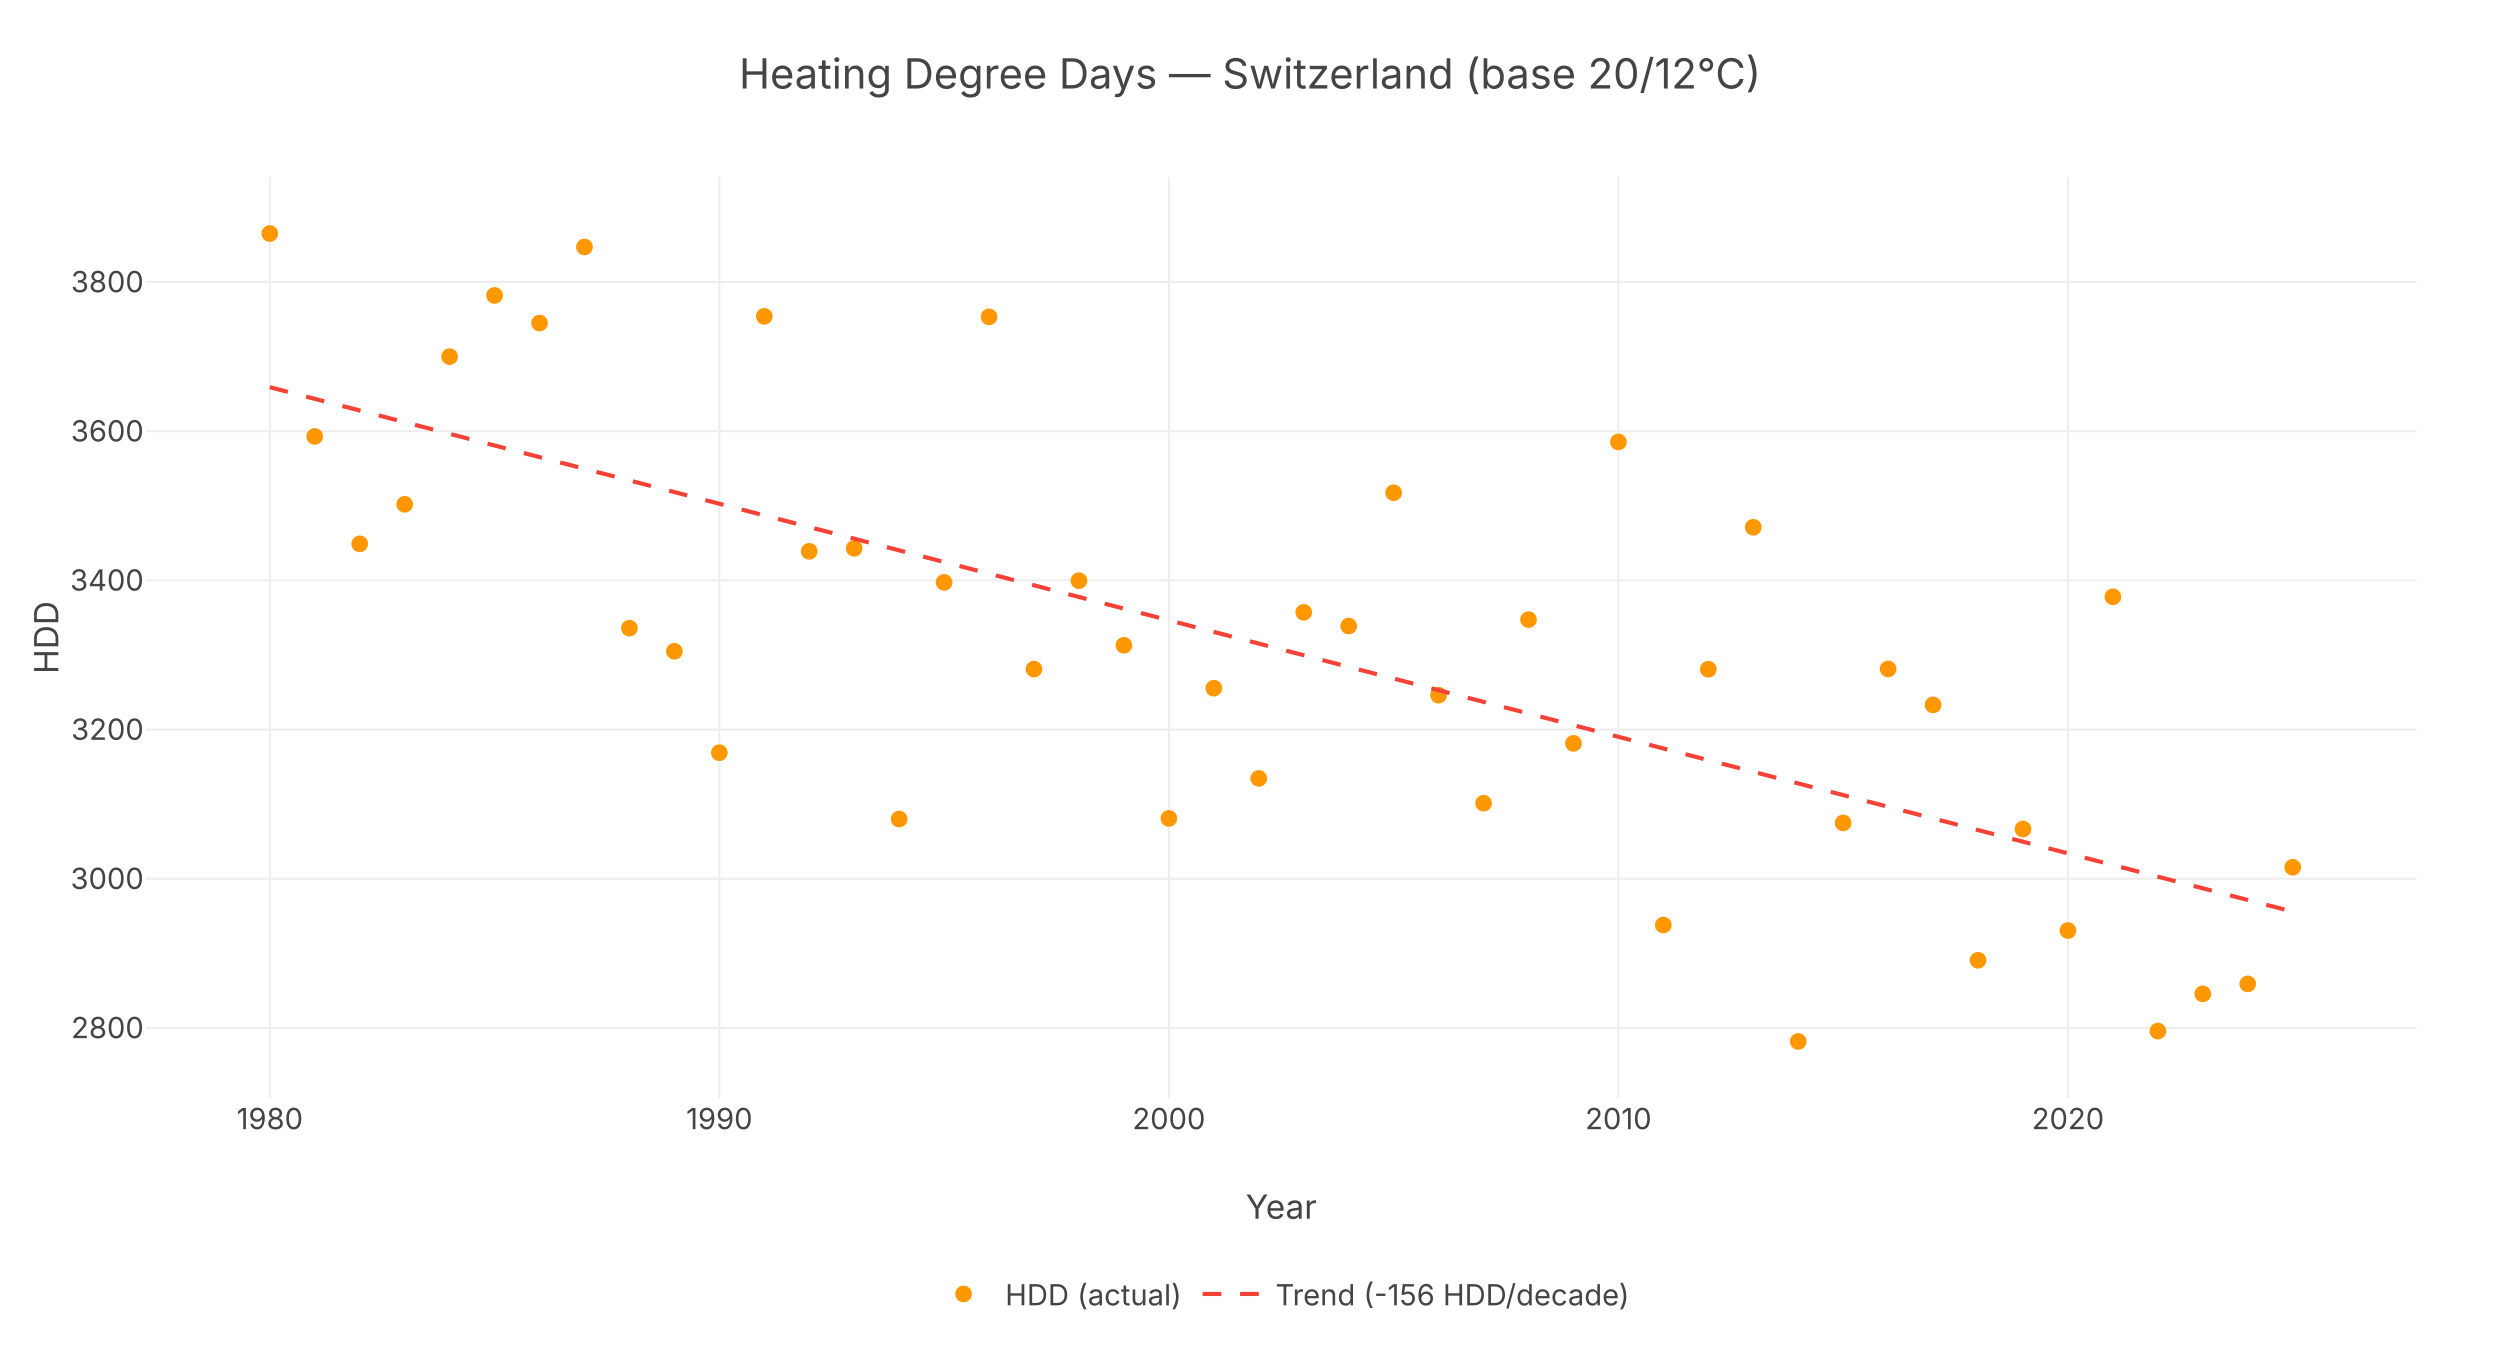
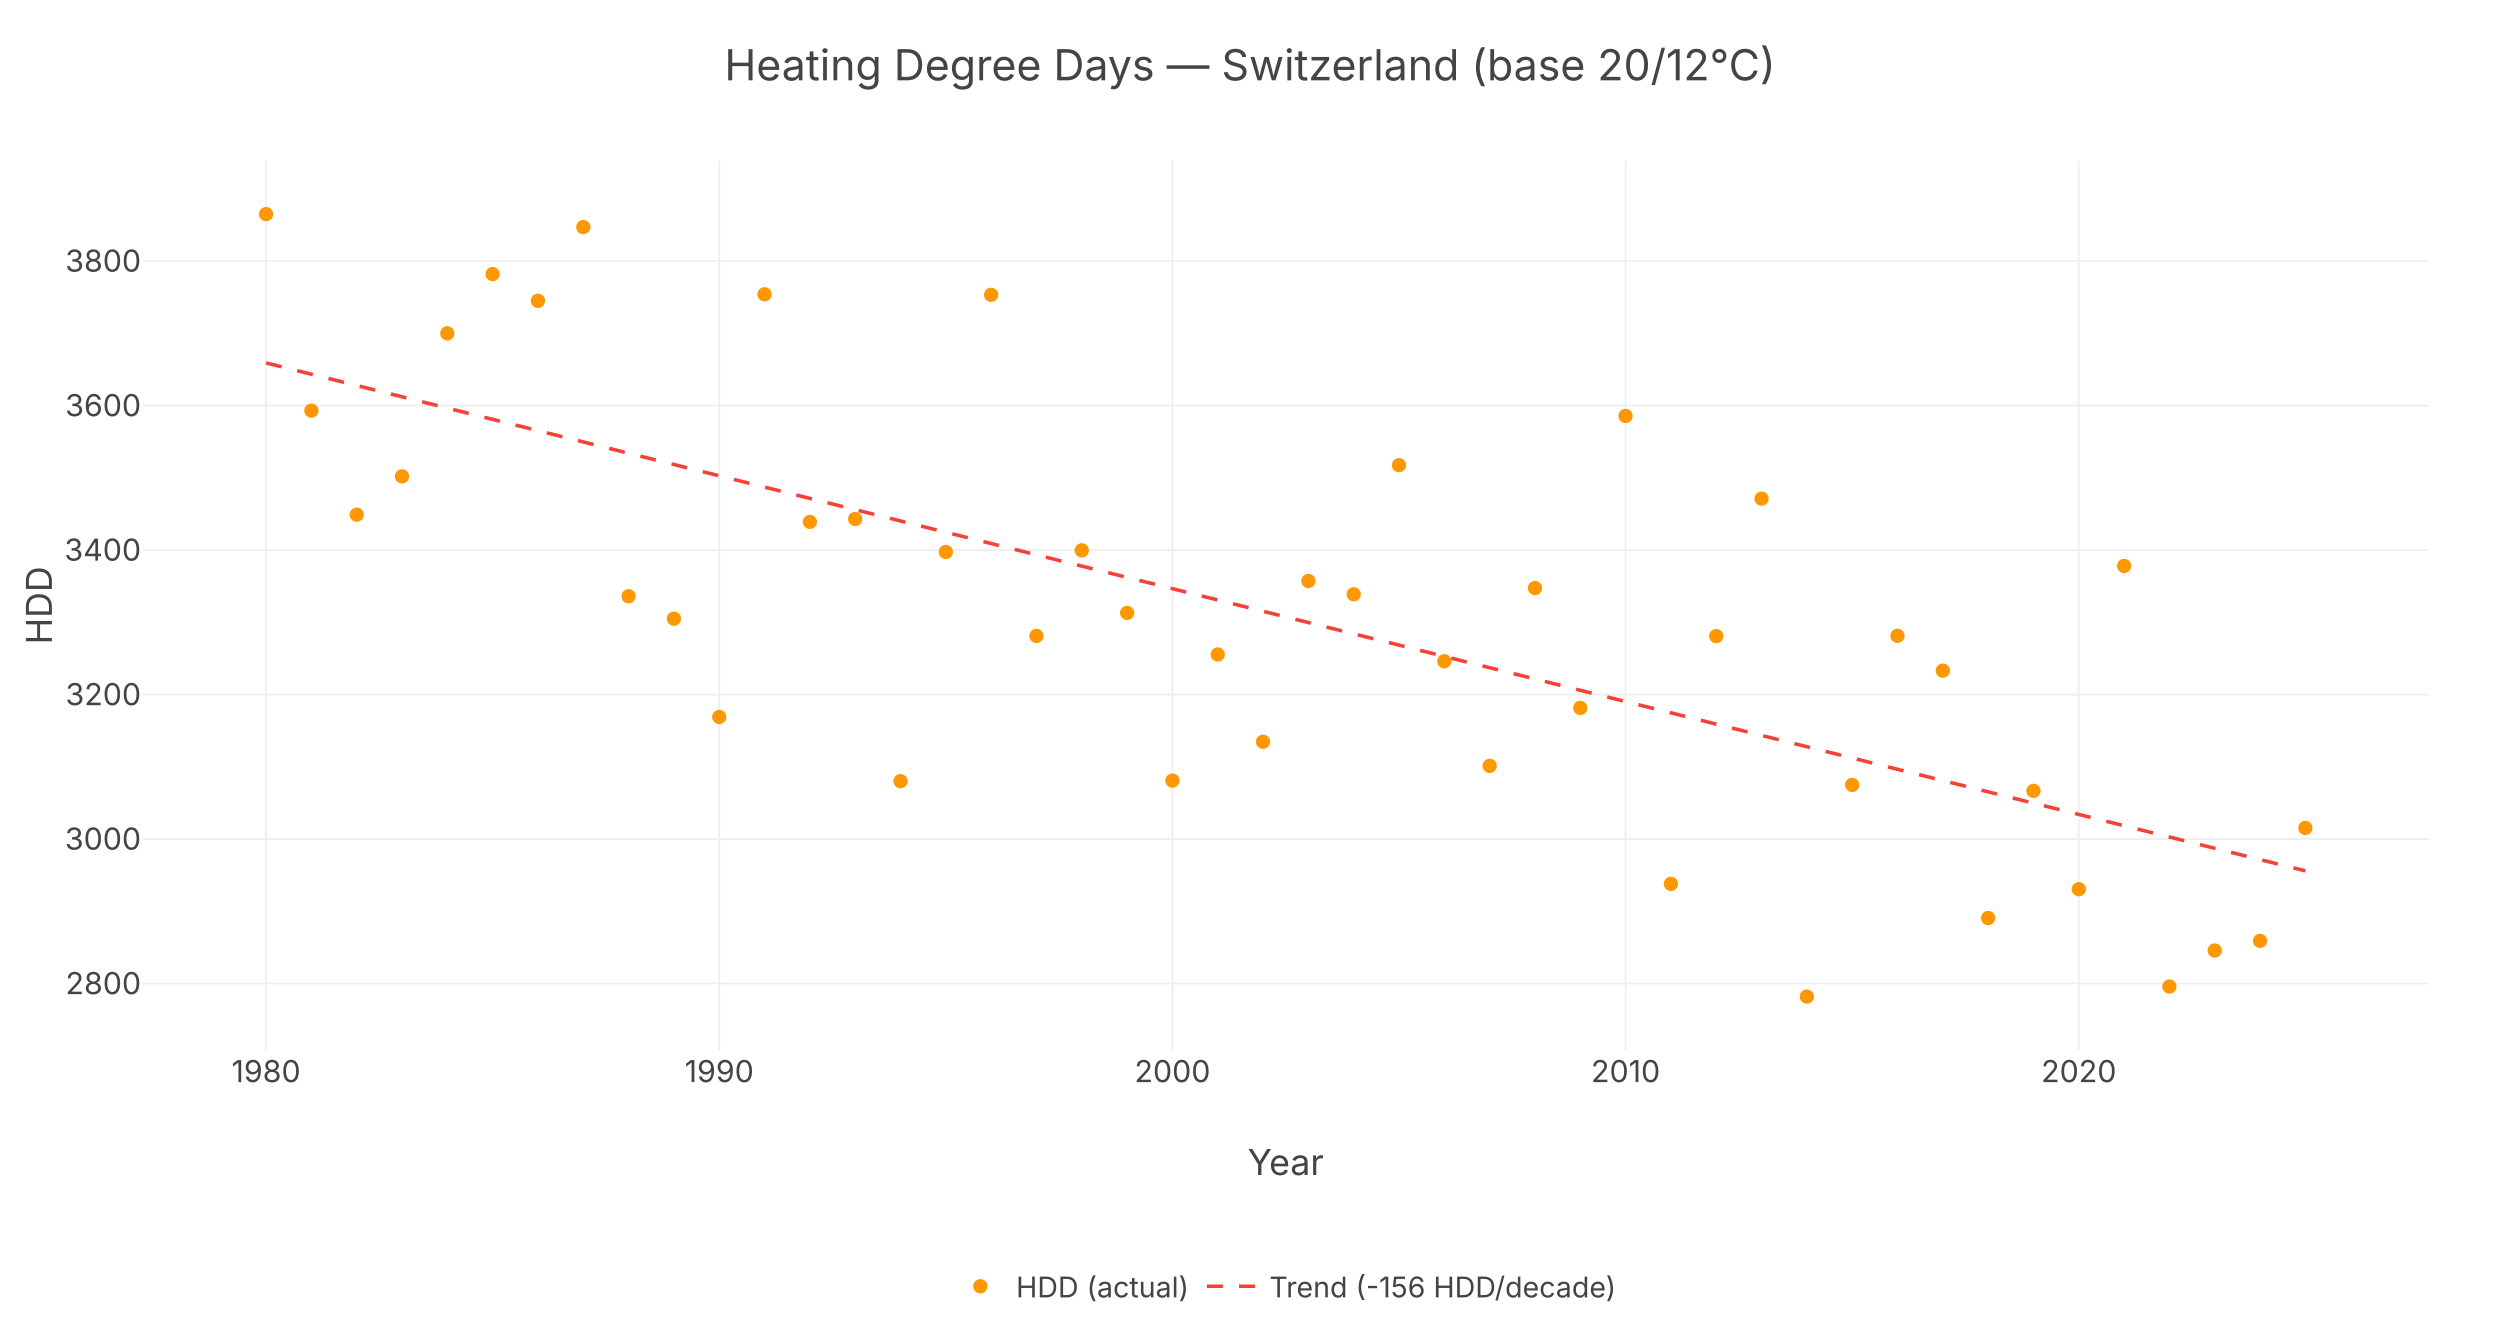
- <svg xmlns="http://www.w3.org/2000/svg" class="main-svg" width="1200" height="650" style="" viewBox="0 0 1200 650">
-   <rect x="0" y="0" width="1200" height="650" style="fill: rgb(255, 255, 255); fill-opacity: 1;" />
-   <defs id="defs-566c85">
+ <svg xmlns="http://www.w3.org/2000/svg" class="main-svg" width="1400" height="750" style="" viewBox="0 0 1400 750">
+   <rect x="0" y="0" width="1400" height="750" style="fill: rgb(255, 255, 255); fill-opacity: 1;" />
+   <defs id="defs-86d13c">
    <g class="clips">
-       <clipPath id="clip566c85xyplot" class="plotclip">
-         <rect width="1090" height="442" />
-       </clipPath>
-       <clipPath class="axesclip" id="clip566c85x">
-         <rect x="70" y="0" width="1090" height="650" />
-       </clipPath>
-       <clipPath class="axesclip" id="clip566c85y">
-         <rect x="0" y="85" width="1200" height="442" />
-       </clipPath>
-       <clipPath class="axesclip" id="clip566c85xy">
-         <rect x="70" y="85" width="1090" height="442" />
+       <clipPath id="clip86d13cxyplot" class="plotclip">
+         <rect width="1280" height="498" />
+       </clipPath>
+       <clipPath class="axesclip" id="clip86d13cx">
+         <rect x="80" y="0" width="1280" height="750" />
+       </clipPath>
+       <clipPath class="axesclip" id="clip86d13cy">
+         <rect x="0" y="90" width="1400" height="498" />
+       </clipPath>
+       <clipPath class="axesclip" id="clip86d13cxy">
+         <rect x="80" y="90" width="1280" height="498" />
      </clipPath>
    </g>
    <g class="gradients" />
    <g class="patterns" />
  </defs>
  <g class="bglayer" />
  <g class="layer-below">
    <g class="imagelayer" />
    <g class="shapelayer" />
  </g>
  <g class="cartesianlayer">
    <g class="subplot xy">
      <g class="layer-subplot">
        <g class="shapelayer" />
        <g class="imagelayer" />
      </g>
      <g class="minor-gridlayer">
        <g class="x" />
        <g class="y" />
      </g>
      <g class="gridlayer">
        <g class="x">
-           <path class="xgrid crisp" transform="translate(129.5,0)" d="M0,85v442" style="stroke: rgb(238, 238, 238); stroke-opacity: 1; stroke-width: 1px;" />
-           <path class="xgrid crisp" transform="translate(345.28,0)" d="M0,85v442" style="stroke: rgb(238, 238, 238); stroke-opacity: 1; stroke-width: 1px;" />
-           <path class="xgrid crisp" transform="translate(561.06,0)" d="M0,85v442" style="stroke: rgb(238, 238, 238); stroke-opacity: 1; stroke-width: 1px;" />
-           <path class="xgrid crisp" transform="translate(776.83,0)" d="M0,85v442" style="stroke: rgb(238, 238, 238); stroke-opacity: 1; stroke-width: 1px;" />
-           <path class="xgrid crisp" transform="translate(992.61,0)" d="M0,85v442" style="stroke: rgb(238, 238, 238); stroke-opacity: 1; stroke-width: 1px;" />
+           <path class="xgrid crisp" transform="translate(149,0)" d="M0,90v498" style="stroke: rgb(238, 238, 238); stroke-opacity: 1; stroke-width: 1px;" />
+           <path class="xgrid crisp" transform="translate(402.78,0)" d="M0,90v498" style="stroke: rgb(238, 238, 238); stroke-opacity: 1; stroke-width: 1px;" />
+           <path class="xgrid crisp" transform="translate(656.56,0)" d="M0,90v498" style="stroke: rgb(238, 238, 238); stroke-opacity: 1; stroke-width: 1px;" />
+           <path class="xgrid crisp" transform="translate(910.33,0)" d="M0,90v498" style="stroke: rgb(238, 238, 238); stroke-opacity: 1; stroke-width: 1px;" />
+           <path class="xgrid crisp" transform="translate(1164.11,0)" d="M0,90v498" style="stroke: rgb(238, 238, 238); stroke-opacity: 1; stroke-width: 1px;" />
        </g>
        <g class="y">
-           <path class="ygrid crisp" transform="translate(0,493.42)" d="M70,0h1090" style="stroke: rgb(238, 238, 238); stroke-opacity: 1; stroke-width: 1px;" />
-           <path class="ygrid crisp" transform="translate(0,421.81)" d="M70,0h1090" style="stroke: rgb(238, 238, 238); stroke-opacity: 1; stroke-width: 1px;" />
-           <path class="ygrid crisp" transform="translate(0,350.2)" d="M70,0h1090" style="stroke: rgb(238, 238, 238); stroke-opacity: 1; stroke-width: 1px;" />
-           <path class="ygrid crisp" transform="translate(0,278.59)" d="M70,0h1090" style="stroke: rgb(238, 238, 238); stroke-opacity: 1; stroke-width: 1px;" />
-           <path class="ygrid crisp" transform="translate(0,206.98)" d="M70,0h1090" style="stroke: rgb(238, 238, 238); stroke-opacity: 1; stroke-width: 1px;" />
-           <path class="ygrid crisp" transform="translate(0,135.37)" d="M70,0h1090" style="stroke: rgb(238, 238, 238); stroke-opacity: 1; stroke-width: 1px;" />
+           <path class="ygrid crisp" transform="translate(0,550.78)" d="M80,0h1280" style="stroke: rgb(238, 238, 238); stroke-opacity: 1; stroke-width: 1px;" />
+           <path class="ygrid crisp" transform="translate(0,469.86)" d="M80,0h1280" style="stroke: rgb(238, 238, 238); stroke-opacity: 1; stroke-width: 1px;" />
+           <path class="ygrid crisp" transform="translate(0,388.95)" d="M80,0h1280" style="stroke: rgb(238, 238, 238); stroke-opacity: 1; stroke-width: 1px;" />
+           <path class="ygrid crisp" transform="translate(0,308.03)" d="M80,0h1280" style="stroke: rgb(238, 238, 238); stroke-opacity: 1; stroke-width: 1px;" />
+           <path class="ygrid crisp" transform="translate(0,227.11)" d="M80,0h1280" style="stroke: rgb(238, 238, 238); stroke-opacity: 1; stroke-width: 1px;" />
+           <path class="ygrid crisp" transform="translate(0,146.2)" d="M80,0h1280" style="stroke: rgb(238, 238, 238); stroke-opacity: 1; stroke-width: 1px;" />
        </g>
      </g>
      <g class="zerolinelayer" />
      <g class="layer-between">
        <g class="shapelayer" />
        <g class="imagelayer" />
      </g>
      <path class="xlines-below" />
      <path class="ylines-below" />
      <g class="overlines-below" />
      <g class="xaxislayer-below" />
      <g class="yaxislayer-below" />
      <g class="overaxes-below" />
      <g class="overplot">
-         <g class="xy" transform="translate(70,85)" clip-path="url(#clip566c85xyplot)">
+         <g class="xy" transform="translate(80,90)" clip-path="url(#clip86d13cxyplot)">
          <g class="scatterlayer mlayer">
-             <g class="trace scatter trace420b95" style="stroke-miterlimit: 2; opacity: 1;">
+             <g class="trace scatter traced35fb7" style="stroke-miterlimit: 2; opacity: 1;">
              <g class="fills" />
              <g class="errorbars" />
              <g class="lines" />
              <g class="points">
-                 <path class="point" transform="translate(59.5,27.1)" d="M4,0A4,4 0 1,1 0,-4A4,4 0 0,1 4,0Z" style="opacity: 1; stroke-width: 0px; fill: rgb(255, 152, 0); fill-opacity: 1;" />
-                 <path class="point" transform="translate(81.08,124.49)" d="M4,0A4,4 0 1,1 0,-4A4,4 0 0,1 4,0Z" style="opacity: 1; stroke-width: 0px; fill: rgb(255, 152, 0); fill-opacity: 1;" />
-                 <path class="point" transform="translate(102.66,176.05)" d="M4,0A4,4 0 1,1 0,-4A4,4 0 0,1 4,0Z" style="opacity: 1; stroke-width: 0px; fill: rgb(255, 152, 0); fill-opacity: 1;" />
-                 <path class="point" transform="translate(124.23,157.07)" d="M4,0A4,4 0 1,1 0,-4A4,4 0 0,1 4,0Z" style="opacity: 1; stroke-width: 0px; fill: rgb(255, 152, 0); fill-opacity: 1;" />
-                 <path class="point" transform="translate(145.81,86.18)" d="M4,0A4,4 0 1,1 0,-4A4,4 0 0,1 4,0Z" style="opacity: 1; stroke-width: 0px; fill: rgb(255, 152, 0); fill-opacity: 1;" />
-                 <path class="point" transform="translate(167.39,56.82)" d="M4,0A4,4 0 1,1 0,-4A4,4 0 0,1 4,0Z" style="opacity: 1; stroke-width: 0px; fill: rgb(255, 152, 0); fill-opacity: 1;" />
-                 <path class="point" transform="translate(188.97,70.07)" d="M4,0A4,4 0 1,1 0,-4A4,4 0 0,1 4,0Z" style="opacity: 1; stroke-width: 0px; fill: rgb(255, 152, 0); fill-opacity: 1;" />
-                 <path class="point" transform="translate(210.54,33.54)" d="M4,0A4,4 0 1,1 0,-4A4,4 0 0,1 4,0Z" style="opacity: 1; stroke-width: 0px; fill: rgb(255, 152, 0); fill-opacity: 1;" />
-                 <path class="point" transform="translate(232.12,216.51)" d="M4,0A4,4 0 1,1 0,-4A4,4 0 0,1 4,0Z" style="opacity: 1; stroke-width: 0px; fill: rgb(255, 152, 0); fill-opacity: 1;" />
-                 <path class="point" transform="translate(253.7,227.61)" d="M4,0A4,4 0 1,1 0,-4A4,4 0 0,1 4,0Z" style="opacity: 1; stroke-width: 0px; fill: rgb(255, 152, 0); fill-opacity: 1;" />
-                 <path class="point" transform="translate(275.28,276.3)" d="M4,0A4,4 0 1,1 0,-4A4,4 0 0,1 4,0Z" style="opacity: 1; stroke-width: 0px; fill: rgb(255, 152, 0); fill-opacity: 1;" />
-                 <path class="point" transform="translate(296.86,66.84)" d="M4,0A4,4 0 1,1 0,-4A4,4 0 0,1 4,0Z" style="opacity: 1; stroke-width: 0px; fill: rgb(255, 152, 0); fill-opacity: 1;" />
-                 <path class="point" transform="translate(318.43,179.63)" d="M4,0A4,4 0 1,1 0,-4A4,4 0 0,1 4,0Z" style="opacity: 1; stroke-width: 0px; fill: rgb(255, 152, 0); fill-opacity: 1;" />
-                 <path class="point" transform="translate(340.01,178.2)" d="M4,0A4,4 0 1,1 0,-4A4,4 0 0,1 4,0Z" style="opacity: 1; stroke-width: 0px; fill: rgb(255, 152, 0); fill-opacity: 1;" />
-                 <path class="point" transform="translate(361.59,308.13)" d="M4,0A4,4 0 1,1 0,-4A4,4 0 0,1 4,0Z" style="opacity: 1; stroke-width: 0px; fill: rgb(255, 152, 0); fill-opacity: 1;" />
-                 <path class="point" transform="translate(383.17,194.56)" d="M4,0A4,4 0 1,1 0,-4A4,4 0 0,1 4,0Z" style="opacity: 1; stroke-width: 0px; fill: rgb(255, 152, 0); fill-opacity: 1;" />
-                 <path class="point" transform="translate(404.74,67.09)" d="M4,0A4,4 0 1,1 0,-4A4,4 0 0,1 4,0Z" style="opacity: 1; stroke-width: 0px; fill: rgb(255, 152, 0); fill-opacity: 1;" />
-                 <path class="point" transform="translate(426.32,236.16)" d="M4,0A4,4 0 1,1 0,-4A4,4 0 0,1 4,0Z" style="opacity: 1; stroke-width: 0px; fill: rgb(255, 152, 0); fill-opacity: 1;" />
-                 <path class="point" transform="translate(447.9,193.73)" d="M4,0A4,4 0 1,1 0,-4A4,4 0 0,1 4,0Z" style="opacity: 1; stroke-width: 0px; fill: rgb(255, 152, 0); fill-opacity: 1;" />
-                 <path class="point" transform="translate(469.48,224.74)" d="M4,0A4,4 0 1,1 0,-4A4,4 0 0,1 4,0Z" style="opacity: 1; stroke-width: 0px; fill: rgb(255, 152, 0); fill-opacity: 1;" />
-                 <path class="point" transform="translate(491.06,307.84)" d="M4,0A4,4 0 1,1 0,-4A4,4 0 0,1 4,0Z" style="opacity: 1; stroke-width: 0px; fill: rgb(255, 152, 0); fill-opacity: 1;" />
-                 <path class="point" transform="translate(512.63,245.33)" d="M4,0A4,4 0 1,1 0,-4A4,4 0 0,1 4,0Z" style="opacity: 1; stroke-width: 0px; fill: rgb(255, 152, 0); fill-opacity: 1;" />
-                 <path class="point" transform="translate(534.21,288.62)" d="M4,0A4,4 0 1,1 0,-4A4,4 0 0,1 4,0Z" style="opacity: 1; stroke-width: 0px; fill: rgb(255, 152, 0); fill-opacity: 1;" />
-                 <path class="point" transform="translate(555.79,208.92)" d="M4,0A4,4 0 1,1 0,-4A4,4 0 0,1 4,0Z" style="opacity: 1; stroke-width: 0px; fill: rgb(255, 152, 0); fill-opacity: 1;" />
-                 <path class="point" transform="translate(577.37,215.5)" d="M4,0A4,4 0 1,1 0,-4A4,4 0 0,1 4,0Z" style="opacity: 1; stroke-width: 0px; fill: rgb(255, 152, 0); fill-opacity: 1;" />
-                 <path class="point" transform="translate(598.94,151.52)" d="M4,0A4,4 0 1,1 0,-4A4,4 0 0,1 4,0Z" style="opacity: 1; stroke-width: 0px; fill: rgb(255, 152, 0); fill-opacity: 1;" />
-                 <path class="point" transform="translate(620.52,248.69)" d="M4,0A4,4 0 1,1 0,-4A4,4 0 0,1 4,0Z" style="opacity: 1; stroke-width: 0px; fill: rgb(255, 152, 0); fill-opacity: 1;" />
-                 <path class="point" transform="translate(642.1,300.54)" d="M4,0A4,4 0 1,1 0,-4A4,4 0 0,1 4,0Z" style="opacity: 1; stroke-width: 0px; fill: rgb(255, 152, 0); fill-opacity: 1;" />
-                 <path class="point" transform="translate(663.68,212.42)" d="M4,0A4,4 0 1,1 0,-4A4,4 0 0,1 4,0Z" style="opacity: 1; stroke-width: 0px; fill: rgb(255, 152, 0); fill-opacity: 1;" />
-                 <path class="point" transform="translate(685.26,271.82)" d="M4,0A4,4 0 1,1 0,-4A4,4 0 0,1 4,0Z" style="opacity: 1; stroke-width: 0px; fill: rgb(255, 152, 0); fill-opacity: 1;" />
-                 <path class="point" transform="translate(706.83,127.14)" d="M4,0A4,4 0 1,1 0,-4A4,4 0 0,1 4,0Z" style="opacity: 1; stroke-width: 0px; fill: rgb(255, 152, 0); fill-opacity: 1;" />
-                 <path class="point" transform="translate(728.41,359.01)" d="M4,0A4,4 0 1,1 0,-4A4,4 0 0,1 4,0Z" style="opacity: 1; stroke-width: 0px; fill: rgb(255, 152, 0); fill-opacity: 1;" />
-                 <path class="point" transform="translate(749.99,236.23)" d="M4,0A4,4 0 1,1 0,-4A4,4 0 0,1 4,0Z" style="opacity: 1; stroke-width: 0px; fill: rgb(255, 152, 0); fill-opacity: 1;" />
-                 <path class="point" transform="translate(771.57,168.1)" d="M4,0A4,4 0 1,1 0,-4A4,4 0 0,1 4,0Z" style="opacity: 1; stroke-width: 0px; fill: rgb(255, 152, 0); fill-opacity: 1;" />
-                 <path class="point" transform="translate(793.14,414.9)" d="M4,0A4,4 0 1,1 0,-4A4,4 0 0,1 4,0Z" style="opacity: 1; stroke-width: 0px; fill: rgb(255, 152, 0); fill-opacity: 1;" />
-                 <path class="point" transform="translate(814.72,309.99)" d="M4,0A4,4 0 1,1 0,-4A4,4 0 0,1 4,0Z" style="opacity: 1; stroke-width: 0px; fill: rgb(255, 152, 0); fill-opacity: 1;" />
-                 <path class="point" transform="translate(836.3,236.09)" d="M4,0A4,4 0 1,1 0,-4A4,4 0 0,1 4,0Z" style="opacity: 1; stroke-width: 0px; fill: rgb(255, 152, 0); fill-opacity: 1;" />
-                 <path class="point" transform="translate(857.88,253.35)" d="M4,0A4,4 0 1,1 0,-4A4,4 0 0,1 4,0Z" style="opacity: 1; stroke-width: 0px; fill: rgb(255, 152, 0); fill-opacity: 1;" />
-                 <path class="point" transform="translate(879.46,375.94)" d="M4,0A4,4 0 1,1 0,-4A4,4 0 0,1 4,0Z" style="opacity: 1; stroke-width: 0px; fill: rgb(255, 152, 0); fill-opacity: 1;" />
-                 <path class="point" transform="translate(901.03,312.93)" d="M4,0A4,4 0 1,1 0,-4A4,4 0 0,1 4,0Z" style="opacity: 1; stroke-width: 0px; fill: rgb(255, 152, 0); fill-opacity: 1;" />
-                 <path class="point" transform="translate(922.61,361.66)" d="M4,0A4,4 0 1,1 0,-4A4,4 0 0,1 4,0Z" style="opacity: 1; stroke-width: 0px; fill: rgb(255, 152, 0); fill-opacity: 1;" />
-                 <path class="point" transform="translate(944.19,201.47)" d="M4,0A4,4 0 1,1 0,-4A4,4 0 0,1 4,0Z" style="opacity: 1; stroke-width: 0px; fill: rgb(255, 152, 0); fill-opacity: 1;" />
-                 <path class="point" transform="translate(965.77,409.92)" d="M4,0A4,4 0 1,1 0,-4A4,4 0 0,1 4,0Z" style="opacity: 1; stroke-width: 0px; fill: rgb(255, 152, 0); fill-opacity: 1;" />
-                 <path class="point" transform="translate(987.34,392.06)" d="M4,0A4,4 0 1,1 0,-4A4,4 0 0,1 4,0Z" style="opacity: 1; stroke-width: 0px; fill: rgb(255, 152, 0); fill-opacity: 1;" />
-                 <path class="point" transform="translate(1008.92,387.26)" d="M4,0A4,4 0 1,1 0,-4A4,4 0 0,1 4,0Z" style="opacity: 1; stroke-width: 0px; fill: rgb(255, 152, 0); fill-opacity: 1;" />
-                 <path class="point" transform="translate(1030.5,331.3)" d="M4,0A4,4 0 1,1 0,-4A4,4 0 0,1 4,0Z" style="opacity: 1; stroke-width: 0px; fill: rgb(255, 152, 0); fill-opacity: 1;" />
+                 <path class="point" transform="translate(69,29.9)" d="M4,0A4,4 0 1,1 0,-4A4,4 0 0,1 4,0Z" style="opacity: 1; stroke-width: 0px; fill: rgb(255, 152, 0); fill-opacity: 1;" />
+                 <path class="point" transform="translate(94.38,139.95)" d="M4,0A4,4 0 1,1 0,-4A4,4 0 0,1 4,0Z" style="opacity: 1; stroke-width: 0px; fill: rgb(255, 152, 0); fill-opacity: 1;" />
+                 <path class="point" transform="translate(119.76,198.21)" d="M4,0A4,4 0 1,1 0,-4A4,4 0 0,1 4,0Z" style="opacity: 1; stroke-width: 0px; fill: rgb(255, 152, 0); fill-opacity: 1;" />
+                 <path class="point" transform="translate(145.13,176.76)" d="M4,0A4,4 0 1,1 0,-4A4,4 0 0,1 4,0Z" style="opacity: 1; stroke-width: 0px; fill: rgb(255, 152, 0); fill-opacity: 1;" />
+                 <path class="point" transform="translate(170.51,96.66)" d="M4,0A4,4 0 1,1 0,-4A4,4 0 0,1 4,0Z" style="opacity: 1; stroke-width: 0px; fill: rgb(255, 152, 0); fill-opacity: 1;" />
+                 <path class="point" transform="translate(195.89,63.48)" d="M4,0A4,4 0 1,1 0,-4A4,4 0 0,1 4,0Z" style="opacity: 1; stroke-width: 0px; fill: rgb(255, 152, 0); fill-opacity: 1;" />
+                 <path class="point" transform="translate(221.27,78.45)" d="M4,0A4,4 0 1,1 0,-4A4,4 0 0,1 4,0Z" style="opacity: 1; stroke-width: 0px; fill: rgb(255, 152, 0); fill-opacity: 1;" />
+                 <path class="point" transform="translate(246.64,37.18)" d="M4,0A4,4 0 1,1 0,-4A4,4 0 0,1 4,0Z" style="opacity: 1; stroke-width: 0px; fill: rgb(255, 152, 0); fill-opacity: 1;" />
+                 <path class="point" transform="translate(272.02,243.92)" d="M4,0A4,4 0 1,1 0,-4A4,4 0 0,1 4,0Z" style="opacity: 1; stroke-width: 0px; fill: rgb(255, 152, 0); fill-opacity: 1;" />
+                 <path class="point" transform="translate(297.4,256.46)" d="M4,0A4,4 0 1,1 0,-4A4,4 0 0,1 4,0Z" style="opacity: 1; stroke-width: 0px; fill: rgb(255, 152, 0); fill-opacity: 1;" />
+                 <path class="point" transform="translate(322.78,311.49)" d="M4,0A4,4 0 1,1 0,-4A4,4 0 0,1 4,0Z" style="opacity: 1; stroke-width: 0px; fill: rgb(255, 152, 0); fill-opacity: 1;" />
+                 <path class="point" transform="translate(348.16,74.81)" d="M4,0A4,4 0 1,1 0,-4A4,4 0 0,1 4,0Z" style="opacity: 1; stroke-width: 0px; fill: rgb(255, 152, 0); fill-opacity: 1;" />
+                 <path class="point" transform="translate(373.53,202.25)" d="M4,0A4,4 0 1,1 0,-4A4,4 0 0,1 4,0Z" style="opacity: 1; stroke-width: 0px; fill: rgb(255, 152, 0); fill-opacity: 1;" />
+                 <path class="point" transform="translate(398.91,200.63)" d="M4,0A4,4 0 1,1 0,-4A4,4 0 0,1 4,0Z" style="opacity: 1; stroke-width: 0px; fill: rgb(255, 152, 0); fill-opacity: 1;" />
+                 <path class="point" transform="translate(424.29,347.45)" d="M4,0A4,4 0 1,1 0,-4A4,4 0 0,1 4,0Z" style="opacity: 1; stroke-width: 0px; fill: rgb(255, 152, 0); fill-opacity: 1;" />
+                 <path class="point" transform="translate(449.67,219.12)" d="M4,0A4,4 0 1,1 0,-4A4,4 0 0,1 4,0Z" style="opacity: 1; stroke-width: 0px; fill: rgb(255, 152, 0); fill-opacity: 1;" />
+                 <path class="point" transform="translate(475.04,75.09)" d="M4,0A4,4 0 1,1 0,-4A4,4 0 0,1 4,0Z" style="opacity: 1; stroke-width: 0px; fill: rgb(255, 152, 0); fill-opacity: 1;" />
+                 <path class="point" transform="translate(500.42,266.13)" d="M4,0A4,4 0 1,1 0,-4A4,4 0 0,1 4,0Z" style="opacity: 1; stroke-width: 0px; fill: rgb(255, 152, 0); fill-opacity: 1;" />
+                 <path class="point" transform="translate(525.8,218.19)" d="M4,0A4,4 0 1,1 0,-4A4,4 0 0,1 4,0Z" style="opacity: 1; stroke-width: 0px; fill: rgb(255, 152, 0); fill-opacity: 1;" />
+                 <path class="point" transform="translate(551.18,253.23)" d="M4,0A4,4 0 1,1 0,-4A4,4 0 0,1 4,0Z" style="opacity: 1; stroke-width: 0px; fill: rgb(255, 152, 0); fill-opacity: 1;" />
+                 <path class="point" transform="translate(576.56,347.13)" d="M4,0A4,4 0 1,1 0,-4A4,4 0 0,1 4,0Z" style="opacity: 1; stroke-width: 0px; fill: rgb(255, 152, 0); fill-opacity: 1;" />
+                 <path class="point" transform="translate(601.93,276.49)" d="M4,0A4,4 0 1,1 0,-4A4,4 0 0,1 4,0Z" style="opacity: 1; stroke-width: 0px; fill: rgb(255, 152, 0); fill-opacity: 1;" />
+                 <path class="point" transform="translate(627.31,325.4)" d="M4,0A4,4 0 1,1 0,-4A4,4 0 0,1 4,0Z" style="opacity: 1; stroke-width: 0px; fill: rgb(255, 152, 0); fill-opacity: 1;" />
+                 <path class="point" transform="translate(652.69,235.35)" d="M4,0A4,4 0 1,1 0,-4A4,4 0 0,1 4,0Z" style="opacity: 1; stroke-width: 0px; fill: rgb(255, 152, 0); fill-opacity: 1;" />
+                 <path class="point" transform="translate(678.07,242.79)" d="M4,0A4,4 0 1,1 0,-4A4,4 0 0,1 4,0Z" style="opacity: 1; stroke-width: 0px; fill: rgb(255, 152, 0); fill-opacity: 1;" />
+                 <path class="point" transform="translate(703.44,170.49)" d="M4,0A4,4 0 1,1 0,-4A4,4 0 0,1 4,0Z" style="opacity: 1; stroke-width: 0px; fill: rgb(255, 152, 0); fill-opacity: 1;" />
+                 <path class="point" transform="translate(728.82,280.29)" d="M4,0A4,4 0 1,1 0,-4A4,4 0 0,1 4,0Z" style="opacity: 1; stroke-width: 0px; fill: rgb(255, 152, 0); fill-opacity: 1;" />
+                 <path class="point" transform="translate(754.2,338.88)" d="M4,0A4,4 0 1,1 0,-4A4,4 0 0,1 4,0Z" style="opacity: 1; stroke-width: 0px; fill: rgb(255, 152, 0); fill-opacity: 1;" />
+                 <path class="point" transform="translate(779.58,239.31)" d="M4,0A4,4 0 1,1 0,-4A4,4 0 0,1 4,0Z" style="opacity: 1; stroke-width: 0px; fill: rgb(255, 152, 0); fill-opacity: 1;" />
+                 <path class="point" transform="translate(804.96,306.43)" d="M4,0A4,4 0 1,1 0,-4A4,4 0 0,1 4,0Z" style="opacity: 1; stroke-width: 0px; fill: rgb(255, 152, 0); fill-opacity: 1;" />
+                 <path class="point" transform="translate(830.33,142.94)" d="M4,0A4,4 0 1,1 0,-4A4,4 0 0,1 4,0Z" style="opacity: 1; stroke-width: 0px; fill: rgb(255, 152, 0); fill-opacity: 1;" />
+                 <path class="point" transform="translate(855.71,404.95)" d="M4,0A4,4 0 1,1 0,-4A4,4 0 0,1 4,0Z" style="opacity: 1; stroke-width: 0px; fill: rgb(255, 152, 0); fill-opacity: 1;" />
+                 <path class="point" transform="translate(881.09,266.21)" d="M4,0A4,4 0 1,1 0,-4A4,4 0 0,1 4,0Z" style="opacity: 1; stroke-width: 0px; fill: rgb(255, 152, 0); fill-opacity: 1;" />
+                 <path class="point" transform="translate(906.47,189.22)" d="M4,0A4,4 0 1,1 0,-4A4,4 0 0,1 4,0Z" style="opacity: 1; stroke-width: 0px; fill: rgb(255, 152, 0); fill-opacity: 1;" />
+                 <path class="point" transform="translate(931.84,468.1)" d="M4,0A4,4 0 1,1 0,-4A4,4 0 0,1 4,0Z" style="opacity: 1; stroke-width: 0px; fill: rgb(255, 152, 0); fill-opacity: 1;" />
+                 <path class="point" transform="translate(957.22,349.56)" d="M4,0A4,4 0 1,1 0,-4A4,4 0 0,1 4,0Z" style="opacity: 1; stroke-width: 0px; fill: rgb(255, 152, 0); fill-opacity: 1;" />
+                 <path class="point" transform="translate(982.6,266.05)" d="M4,0A4,4 0 1,1 0,-4A4,4 0 0,1 4,0Z" style="opacity: 1; stroke-width: 0px; fill: rgb(255, 152, 0); fill-opacity: 1;" />
+                 <path class="point" transform="translate(1007.98,285.55)" d="M4,0A4,4 0 1,1 0,-4A4,4 0 0,1 4,0Z" style="opacity: 1; stroke-width: 0px; fill: rgb(255, 152, 0); fill-opacity: 1;" />
+                 <path class="point" transform="translate(1033.36,424.08)" d="M4,0A4,4 0 1,1 0,-4A4,4 0 0,1 4,0Z" style="opacity: 1; stroke-width: 0px; fill: rgb(255, 152, 0); fill-opacity: 1;" />
+                 <path class="point" transform="translate(1058.73,352.88)" d="M4,0A4,4 0 1,1 0,-4A4,4 0 0,1 4,0Z" style="opacity: 1; stroke-width: 0px; fill: rgb(255, 152, 0); fill-opacity: 1;" />
+                 <path class="point" transform="translate(1084.11,407.94)" d="M4,0A4,4 0 1,1 0,-4A4,4 0 0,1 4,0Z" style="opacity: 1; stroke-width: 0px; fill: rgb(255, 152, 0); fill-opacity: 1;" />
+                 <path class="point" transform="translate(1109.49,226.93)" d="M4,0A4,4 0 1,1 0,-4A4,4 0 0,1 4,0Z" style="opacity: 1; stroke-width: 0px; fill: rgb(255, 152, 0); fill-opacity: 1;" />
+                 <path class="point" transform="translate(1134.87,462.48)" d="M4,0A4,4 0 1,1 0,-4A4,4 0 0,1 4,0Z" style="opacity: 1; stroke-width: 0px; fill: rgb(255, 152, 0); fill-opacity: 1;" />
+                 <path class="point" transform="translate(1160.24,442.29)" d="M4,0A4,4 0 1,1 0,-4A4,4 0 0,1 4,0Z" style="opacity: 1; stroke-width: 0px; fill: rgb(255, 152, 0); fill-opacity: 1;" />
+                 <path class="point" transform="translate(1185.62,436.87)" d="M4,0A4,4 0 1,1 0,-4A4,4 0 0,1 4,0Z" style="opacity: 1; stroke-width: 0px; fill: rgb(255, 152, 0); fill-opacity: 1;" />
+                 <path class="point" transform="translate(1211,373.63)" d="M4,0A4,4 0 1,1 0,-4A4,4 0 0,1 4,0Z" style="opacity: 1; stroke-width: 0px; fill: rgb(255, 152, 0); fill-opacity: 1;" />
              </g>
              <g class="text" />
            </g>
-             <g class="trace scatter traceaacf4d" style="stroke-miterlimit: 2; opacity: 1;">
+             <g class="trace scatter trace493b7d" style="stroke-miterlimit: 2; opacity: 1;">
              <g class="fills" />
              <g class="errorbars" />
              <g class="lines">
-                 <path class="js-line" d="M59.5,100.86L1030.5,352.59" style="vector-effect: none; fill: none; stroke: rgb(244, 67, 54); stroke-opacity: 1; stroke-dasharray: 9px, 9px; stroke-width: 2px; opacity: 1;" />
+                 <path class="js-line" d="M69,113.25L1211,397.69" style="vector-effect: none; fill: none; stroke: rgb(244, 67, 54); stroke-opacity: 1; stroke-dasharray: 9px, 9px; stroke-width: 2px; opacity: 1;" />
              </g>
              <g class="points" />
              <g class="text" />
            </g>
          </g>
        </g>
      </g>
      <g class="zerolinelayer-above" />
      <path class="xlines-above crisp" d="M0,0" style="fill: none;" />
      <path class="ylines-above crisp" d="M0,0" style="fill: none;" />
      <g class="overlines-above" />
      <g class="xaxislayer-above">
        <g class="xtick">
-           <text text-anchor="middle" x="0" y="542" transform="translate(129.5,0)" style="font-family: Inter, Helvetica, Arial, sans-serif; font-size: 14px; fill: rgb(68, 68, 68); fill-opacity: 1; white-space: pre;">1980</text>
-         </g>
-         <g class="xtick">
-           <text text-anchor="middle" x="0" y="542" style="font-family: Inter, Helvetica, Arial, sans-serif; font-size: 14px; fill: rgb(68, 68, 68); fill-opacity: 1; white-space: pre;" transform="translate(345.28,0)">1990</text>
-         </g>
-         <g class="xtick">
-           <text text-anchor="middle" x="0" y="542" style="font-family: Inter, Helvetica, Arial, sans-serif; font-size: 14px; fill: rgb(68, 68, 68); fill-opacity: 1; white-space: pre;" transform="translate(561.06,0)">2000</text>
-         </g>
-         <g class="xtick">
-           <text text-anchor="middle" x="0" y="542" style="font-family: Inter, Helvetica, Arial, sans-serif; font-size: 14px; fill: rgb(68, 68, 68); fill-opacity: 1; white-space: pre;" transform="translate(776.83,0)">2010</text>
-         </g>
-         <g class="xtick">
-           <text text-anchor="middle" x="0" y="542" style="font-family: Inter, Helvetica, Arial, sans-serif; font-size: 14px; fill: rgb(68, 68, 68); fill-opacity: 1; white-space: pre;" transform="translate(992.61,0)">2020</text>
+           <text text-anchor="middle" x="0" y="606" transform="translate(149,0)" style="font-family: Inter, Helvetica, Arial, sans-serif; font-size: 17px; fill: rgb(68, 68, 68); fill-opacity: 1; white-space: pre;">1980</text>
+         </g>
+         <g class="xtick">
+           <text text-anchor="middle" x="0" y="606" style="font-family: Inter, Helvetica, Arial, sans-serif; font-size: 17px; fill: rgb(68, 68, 68); fill-opacity: 1; white-space: pre;" transform="translate(402.78,0)">1990</text>
+         </g>
+         <g class="xtick">
+           <text text-anchor="middle" x="0" y="606" style="font-family: Inter, Helvetica, Arial, sans-serif; font-size: 17px; fill: rgb(68, 68, 68); fill-opacity: 1; white-space: pre;" transform="translate(656.56,0)">2000</text>
+         </g>
+         <g class="xtick">
+           <text text-anchor="middle" x="0" y="606" style="font-family: Inter, Helvetica, Arial, sans-serif; font-size: 17px; fill: rgb(68, 68, 68); fill-opacity: 1; white-space: pre;" transform="translate(910.33,0)">2010</text>
+         </g>
+         <g class="xtick">
+           <text text-anchor="middle" x="0" y="606" style="font-family: Inter, Helvetica, Arial, sans-serif; font-size: 17px; fill: rgb(68, 68, 68); fill-opacity: 1; white-space: pre;" transform="translate(1164.11,0)">2020</text>
        </g>
      </g>
      <g class="yaxislayer-above">
        <g class="ytick">
-           <text text-anchor="end" x="69" y="4.9" transform="translate(0,493.42)" style="font-family: Inter, Helvetica, Arial, sans-serif; font-size: 14px; fill: rgb(68, 68, 68); fill-opacity: 1; white-space: pre;">2800</text>
-         </g>
-         <g class="ytick">
-           <text text-anchor="end" x="69" y="4.9" style="font-family: Inter, Helvetica, Arial, sans-serif; font-size: 14px; fill: rgb(68, 68, 68); fill-opacity: 1; white-space: pre;" transform="translate(0,421.81)">3000</text>
-         </g>
-         <g class="ytick">
-           <text text-anchor="end" x="69" y="4.9" style="font-family: Inter, Helvetica, Arial, sans-serif; font-size: 14px; fill: rgb(68, 68, 68); fill-opacity: 1; white-space: pre;" transform="translate(0,350.2)">3200</text>
-         </g>
-         <g class="ytick">
-           <text text-anchor="end" x="69" y="4.9" style="font-family: Inter, Helvetica, Arial, sans-serif; font-size: 14px; fill: rgb(68, 68, 68); fill-opacity: 1; white-space: pre;" transform="translate(0,278.59)">3400</text>
-         </g>
-         <g class="ytick">
-           <text text-anchor="end" x="69" y="4.9" style="font-family: Inter, Helvetica, Arial, sans-serif; font-size: 14px; fill: rgb(68, 68, 68); fill-opacity: 1; white-space: pre;" transform="translate(0,206.98)">3600</text>
-         </g>
-         <g class="ytick">
-           <text text-anchor="end" x="69" y="4.9" style="font-family: Inter, Helvetica, Arial, sans-serif; font-size: 14px; fill: rgb(68, 68, 68); fill-opacity: 1; white-space: pre;" transform="translate(0,135.37)">3800</text>
+           <text text-anchor="end" x="79" y="5.95" transform="translate(0,550.78)" style="font-family: Inter, Helvetica, Arial, sans-serif; font-size: 17px; fill: rgb(68, 68, 68); fill-opacity: 1; white-space: pre;">2800</text>
+         </g>
+         <g class="ytick">
+           <text text-anchor="end" x="79" y="5.95" style="font-family: Inter, Helvetica, Arial, sans-serif; font-size: 17px; fill: rgb(68, 68, 68); fill-opacity: 1; white-space: pre;" transform="translate(0,469.86)">3000</text>
+         </g>
+         <g class="ytick">
+           <text text-anchor="end" x="79" y="5.95" style="font-family: Inter, Helvetica, Arial, sans-serif; font-size: 17px; fill: rgb(68, 68, 68); fill-opacity: 1; white-space: pre;" transform="translate(0,388.95)">3200</text>
+         </g>
+         <g class="ytick">
+           <text text-anchor="end" x="79" y="5.95" style="font-family: Inter, Helvetica, Arial, sans-serif; font-size: 17px; fill: rgb(68, 68, 68); fill-opacity: 1; white-space: pre;" transform="translate(0,308.03)">3400</text>
+         </g>
+         <g class="ytick">
+           <text text-anchor="end" x="79" y="5.95" style="font-family: Inter, Helvetica, Arial, sans-serif; font-size: 17px; fill: rgb(68, 68, 68); fill-opacity: 1; white-space: pre;" transform="translate(0,227.11)">3600</text>
+         </g>
+         <g class="ytick">
+           <text text-anchor="end" x="79" y="5.95" style="font-family: Inter, Helvetica, Arial, sans-serif; font-size: 17px; fill: rgb(68, 68, 68); fill-opacity: 1; white-space: pre;" transform="translate(0,146.2)">3800</text>
        </g>
      </g>
      <g class="overaxes-above" />
    </g>
  </g>
  <g class="polarlayer" />
  <g class="smithlayer" />
  <g class="ternarylayer" />
  <g class="geolayer" />
  <g class="funnelarealayer" />
  <g class="pielayer" />
  <g class="iciclelayer" />
  <g class="treemaplayer" />
  <g class="sunburstlayer" />
  <g class="glimages" />
-   <defs id="topdefs-566c85">
+   <defs id="topdefs-86d13c">
    <g class="clips" />
-     <clipPath id="legend566c85">
-       <rect width="345" height="32" x="0" y="0" />
+     <clipPath id="legend86d13c">
+       <rect width="382" height="34" x="0" y="0" />
    </clipPath>
  </defs>
  <g class="layer-above">
    <g class="imagelayer" />
    <g class="shapelayer" />
  </g>
  <g class="infolayer">
-     <g class="legend" pointer-events="all" transform="translate(442.5,605.5)">
-       <rect class="bg" shape-rendering="crispEdges" style="stroke: rgb(68, 68, 68); stroke-opacity: 1; fill: rgb(255, 255, 255); fill-opacity: 1; stroke-width: 0px;" width="345" height="32" x="0" y="0" />
-       <g class="scrollbox" transform="" clip-path="url(#legend566c85)">
+     <g class="legend" pointer-events="all" transform="translate(529,703.4)">
+       <rect class="bg" shape-rendering="crispEdges" style="stroke: rgb(68, 68, 68); stroke-opacity: 1; fill: rgb(255, 255, 255); fill-opacity: 1; stroke-width: 0px;" width="382" height="34" x="0" y="0" />
+       <g class="scrollbox" transform="" clip-path="url(#legend86d13c)">
        <g class="groups">
-           <g class="traces" transform="translate(0,15.6)" style="opacity: 1;">
-             <text class="legendtext" text-anchor="start" x="40" y="5.46" style="font-family: Inter, Helvetica, Arial, sans-serif; font-size: 14px; fill: rgb(68, 68, 68); fill-opacity: 1; white-space: pre;">HDD (actual)</text>
+           <g class="traces" transform="translate(0,16.9)" style="opacity: 1;">
+             <text class="legendtext" text-anchor="start" x="40" y="6.24" style="font-family: Inter, Helvetica, Arial, sans-serif; font-size: 16px; fill: rgb(68, 68, 68); fill-opacity: 1; white-space: pre;">HDD (actual)</text>
            <g class="layers" style="opacity: 1;">
              <g class="legendfill" />
              <g class="legendlines" />
              <g class="legendsymbols">
                <g class="legendpoints">
                  <path class="scatterpts" transform="translate(20,0)" d="M4,0A4,4 0 1,1 0,-4A4,4 0 0,1 4,0Z" style="opacity: 1; stroke-width: 0px; fill: rgb(255, 152, 0); fill-opacity: 1;" />
                </g>
              </g>
            </g>
-             <rect class="legendtoggle" x="0" y="-10.6" width="127.234" height="21.2" style="fill: rgb(0, 0, 0); fill-opacity: 0;" />
+             <rect class="legendtoggle" x="0" y="-11.9" width="139.344" height="23.8" style="fill: rgb(0, 0, 0); fill-opacity: 0;" />
          </g>
-           <g class="traces" transform="translate(129.7344,15.6)" style="opacity: 1;">
-             <text class="legendtext" text-anchor="start" x="40" y="5.46" style="font-family: Inter, Helvetica, Arial, sans-serif; font-size: 14px; fill: rgb(68, 68, 68); fill-opacity: 1; white-space: pre;">Trend (-156 HDD/decade)</text>
+           <g class="traces" transform="translate(141.8438,16.9)" style="opacity: 1;">
+             <text class="legendtext" text-anchor="start" x="40" y="6.24" style="font-family: Inter, Helvetica, Arial, sans-serif; font-size: 16px; fill: rgb(68, 68, 68); fill-opacity: 1; white-space: pre;">Trend (-156 HDD/decade)</text>
            <g class="layers" style="opacity: 1;">
              <g class="legendfill" />
              <g class="legendlines">
                <path class="js-line" d="M5,0h30" style="fill: none; stroke: rgb(244, 67, 54); stroke-opacity: 1; stroke-dasharray: 9px, 9px; stroke-width: 2px;" />
              </g>
              <g class="legendsymbols">
                <g class="legendpoints" />
              </g>
            </g>
-             <rect class="legendtoggle" x="0" y="-10.6" width="212.422" height="21.2" style="fill: rgb(0, 0, 0); fill-opacity: 0;" />
+             <rect class="legendtoggle" x="0" y="-11.9" width="236.688" height="23.8" style="fill: rgb(0, 0, 0); fill-opacity: 0;" />
          </g>
        </g>
      </g>
      <rect class="scrollbar" rx="20" ry="3" width="0" height="0" style="fill: rgb(128, 139, 164); fill-opacity: 1;" x="0" y="0" />
    </g>
    <g class="g-gtitle">
-       <text class="gtitle" x="600" y="42.5" text-anchor="middle" dy="0em" style="opacity: 1; font-family: Inter, Helvetica, Arial, sans-serif; font-size: 20px; fill: rgb(68, 68, 68); fill-opacity: 1; white-space: pre;">Heating Degree Days — Switzerland (base 20/12°C)</text>
+       <text class="gtitle" x="700" y="45" text-anchor="middle" dy="0em" style="opacity: 1; font-family: Inter, Helvetica, Arial, sans-serif; font-size: 24px; fill: rgb(68, 68, 68); fill-opacity: 1; white-space: pre;">Heating Degree Days — Switzerland (base 20/12°C)</text>
    </g>
    <g class="g-xtitle">
-       <text class="xtitle" x="615" y="585" text-anchor="middle" style="opacity: 1; font-family: Inter, Helvetica, Arial, sans-serif; font-size: 16px; fill: rgb(68, 68, 68); fill-opacity: 1; white-space: pre;">Year</text>
-     </g>
-     <g class="g-ytitle">
-       <text class="ytitle" transform="rotate(-90,28,306)" x="28" y="306" text-anchor="middle" style="opacity: 1; font-family: Inter, Helvetica, Arial, sans-serif; font-size: 16px; fill: rgb(68, 68, 68); fill-opacity: 1; white-space: pre;">HDD</text>
+       <text class="xtitle" x="720" y="658" text-anchor="middle" style="opacity: 1; font-family: Inter, Helvetica, Arial, sans-serif; font-size: 20px; fill: rgb(68, 68, 68); fill-opacity: 1; white-space: pre;">Year</text>
+     </g>
+     <g class="g-ytitle" transform="translate(-0.9375,0)">
+       <text class="ytitle" transform="rotate(-90,30,339)" x="30" y="339" text-anchor="middle" style="opacity: 1; font-family: Inter, Helvetica, Arial, sans-serif; font-size: 20px; fill: rgb(68, 68, 68); fill-opacity: 1; white-space: pre;">HDD</text>
    </g>
  </g>
</svg>
